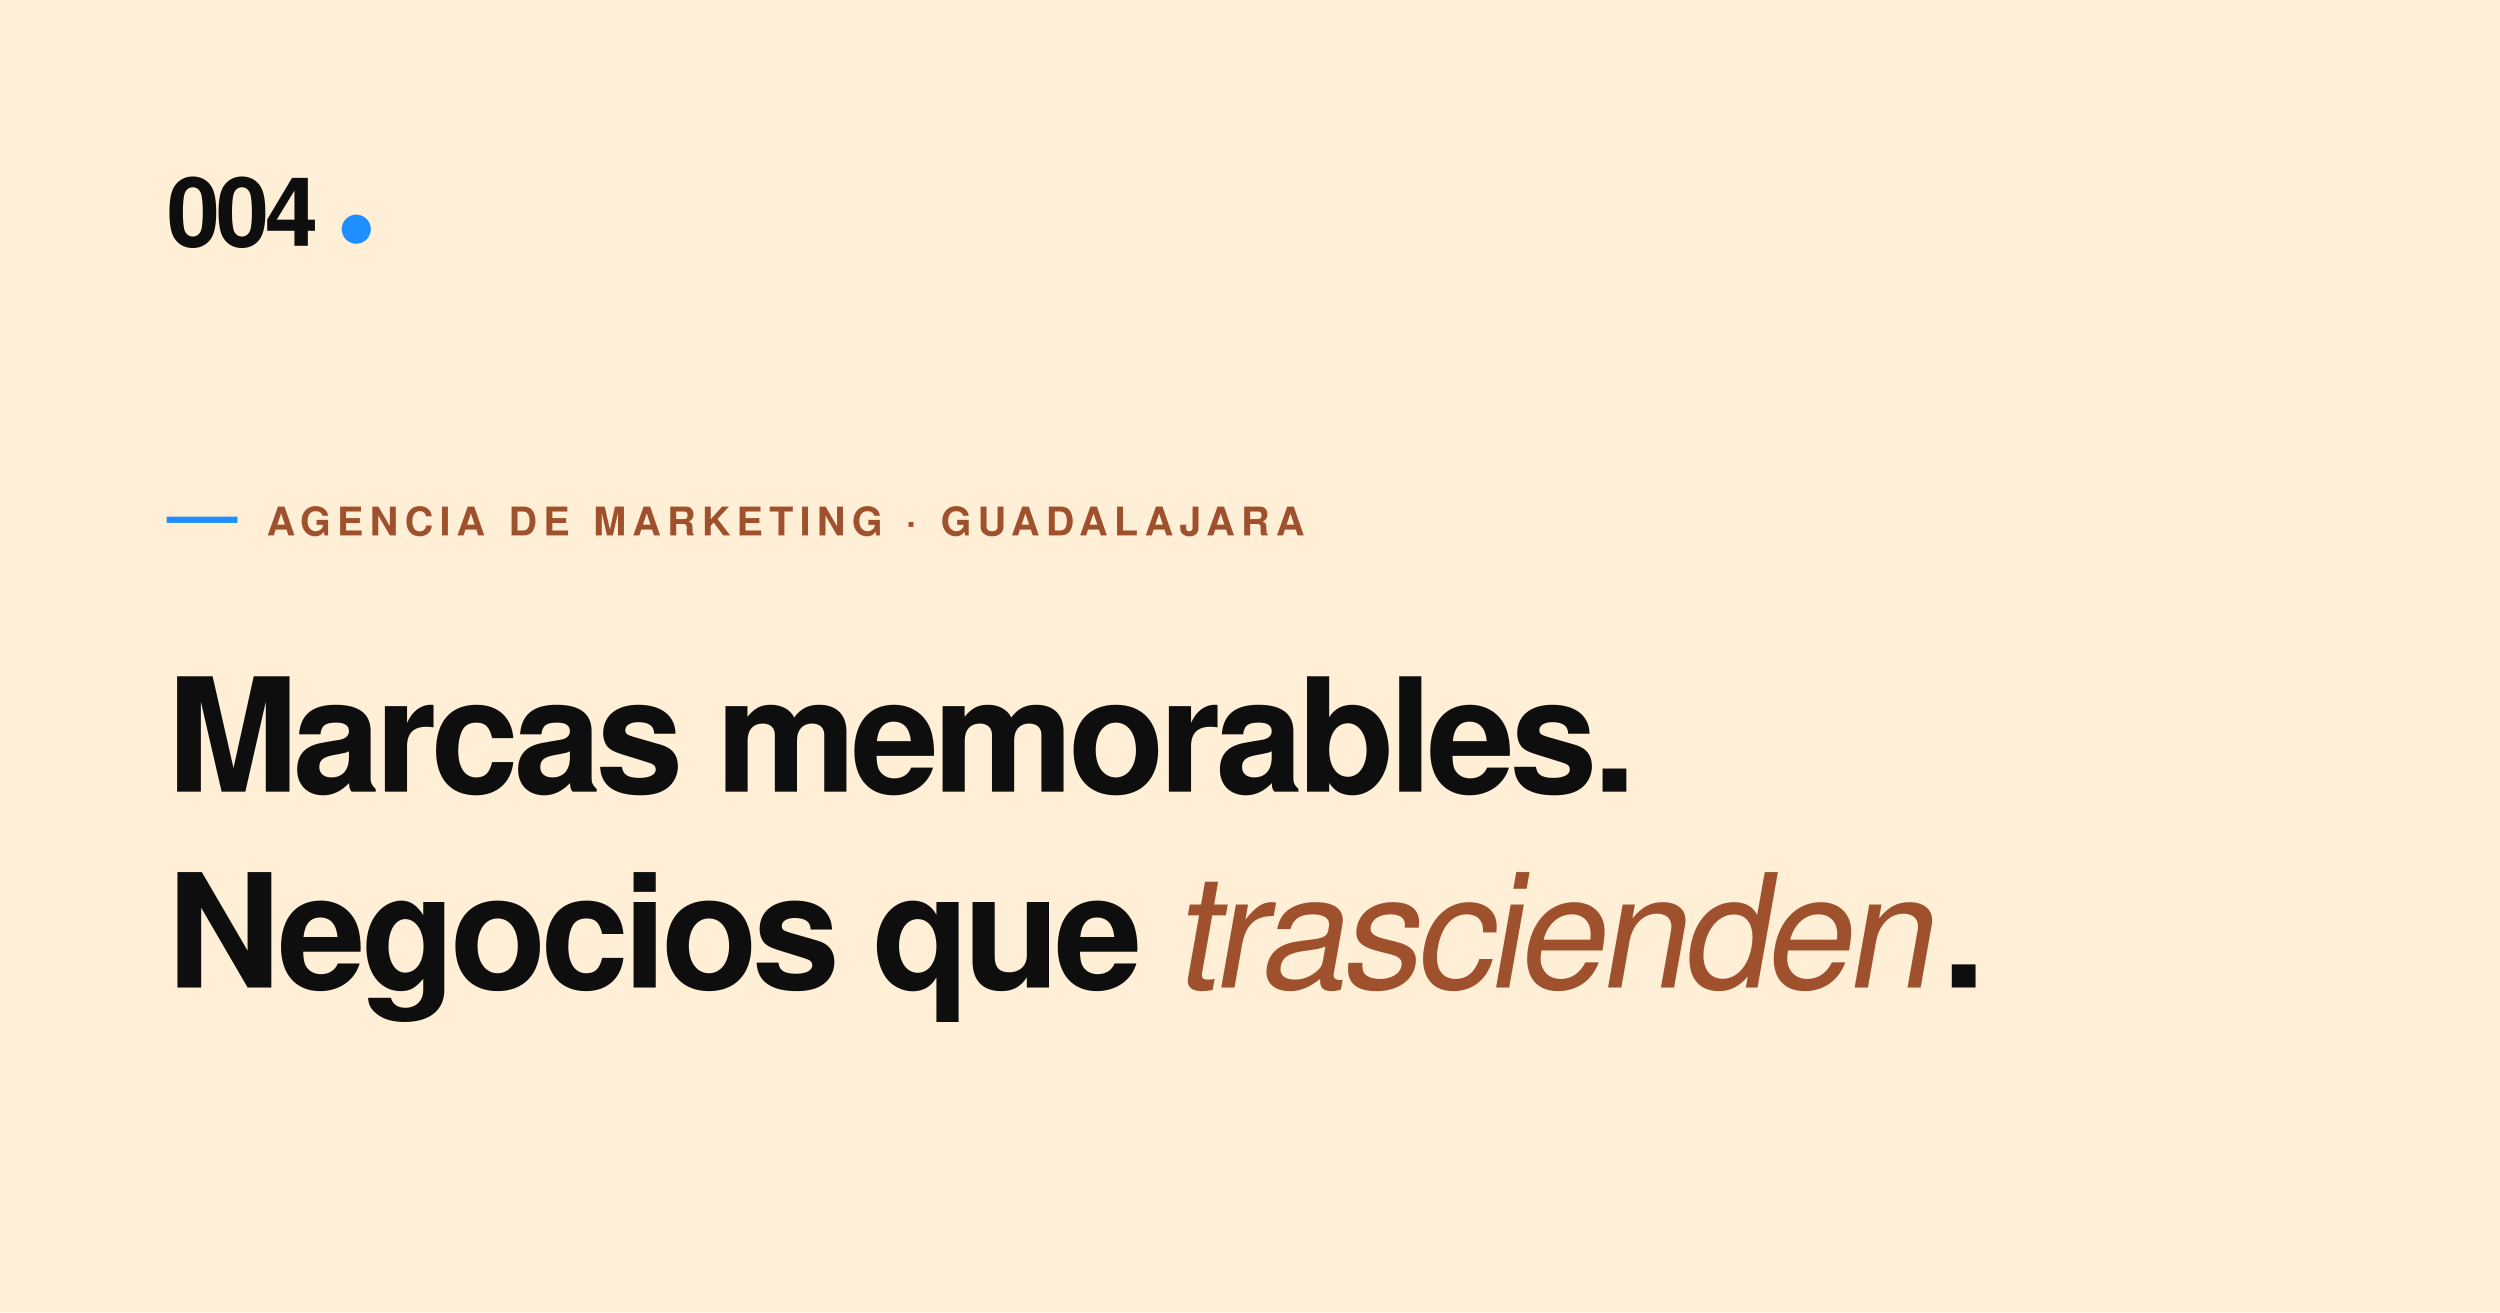
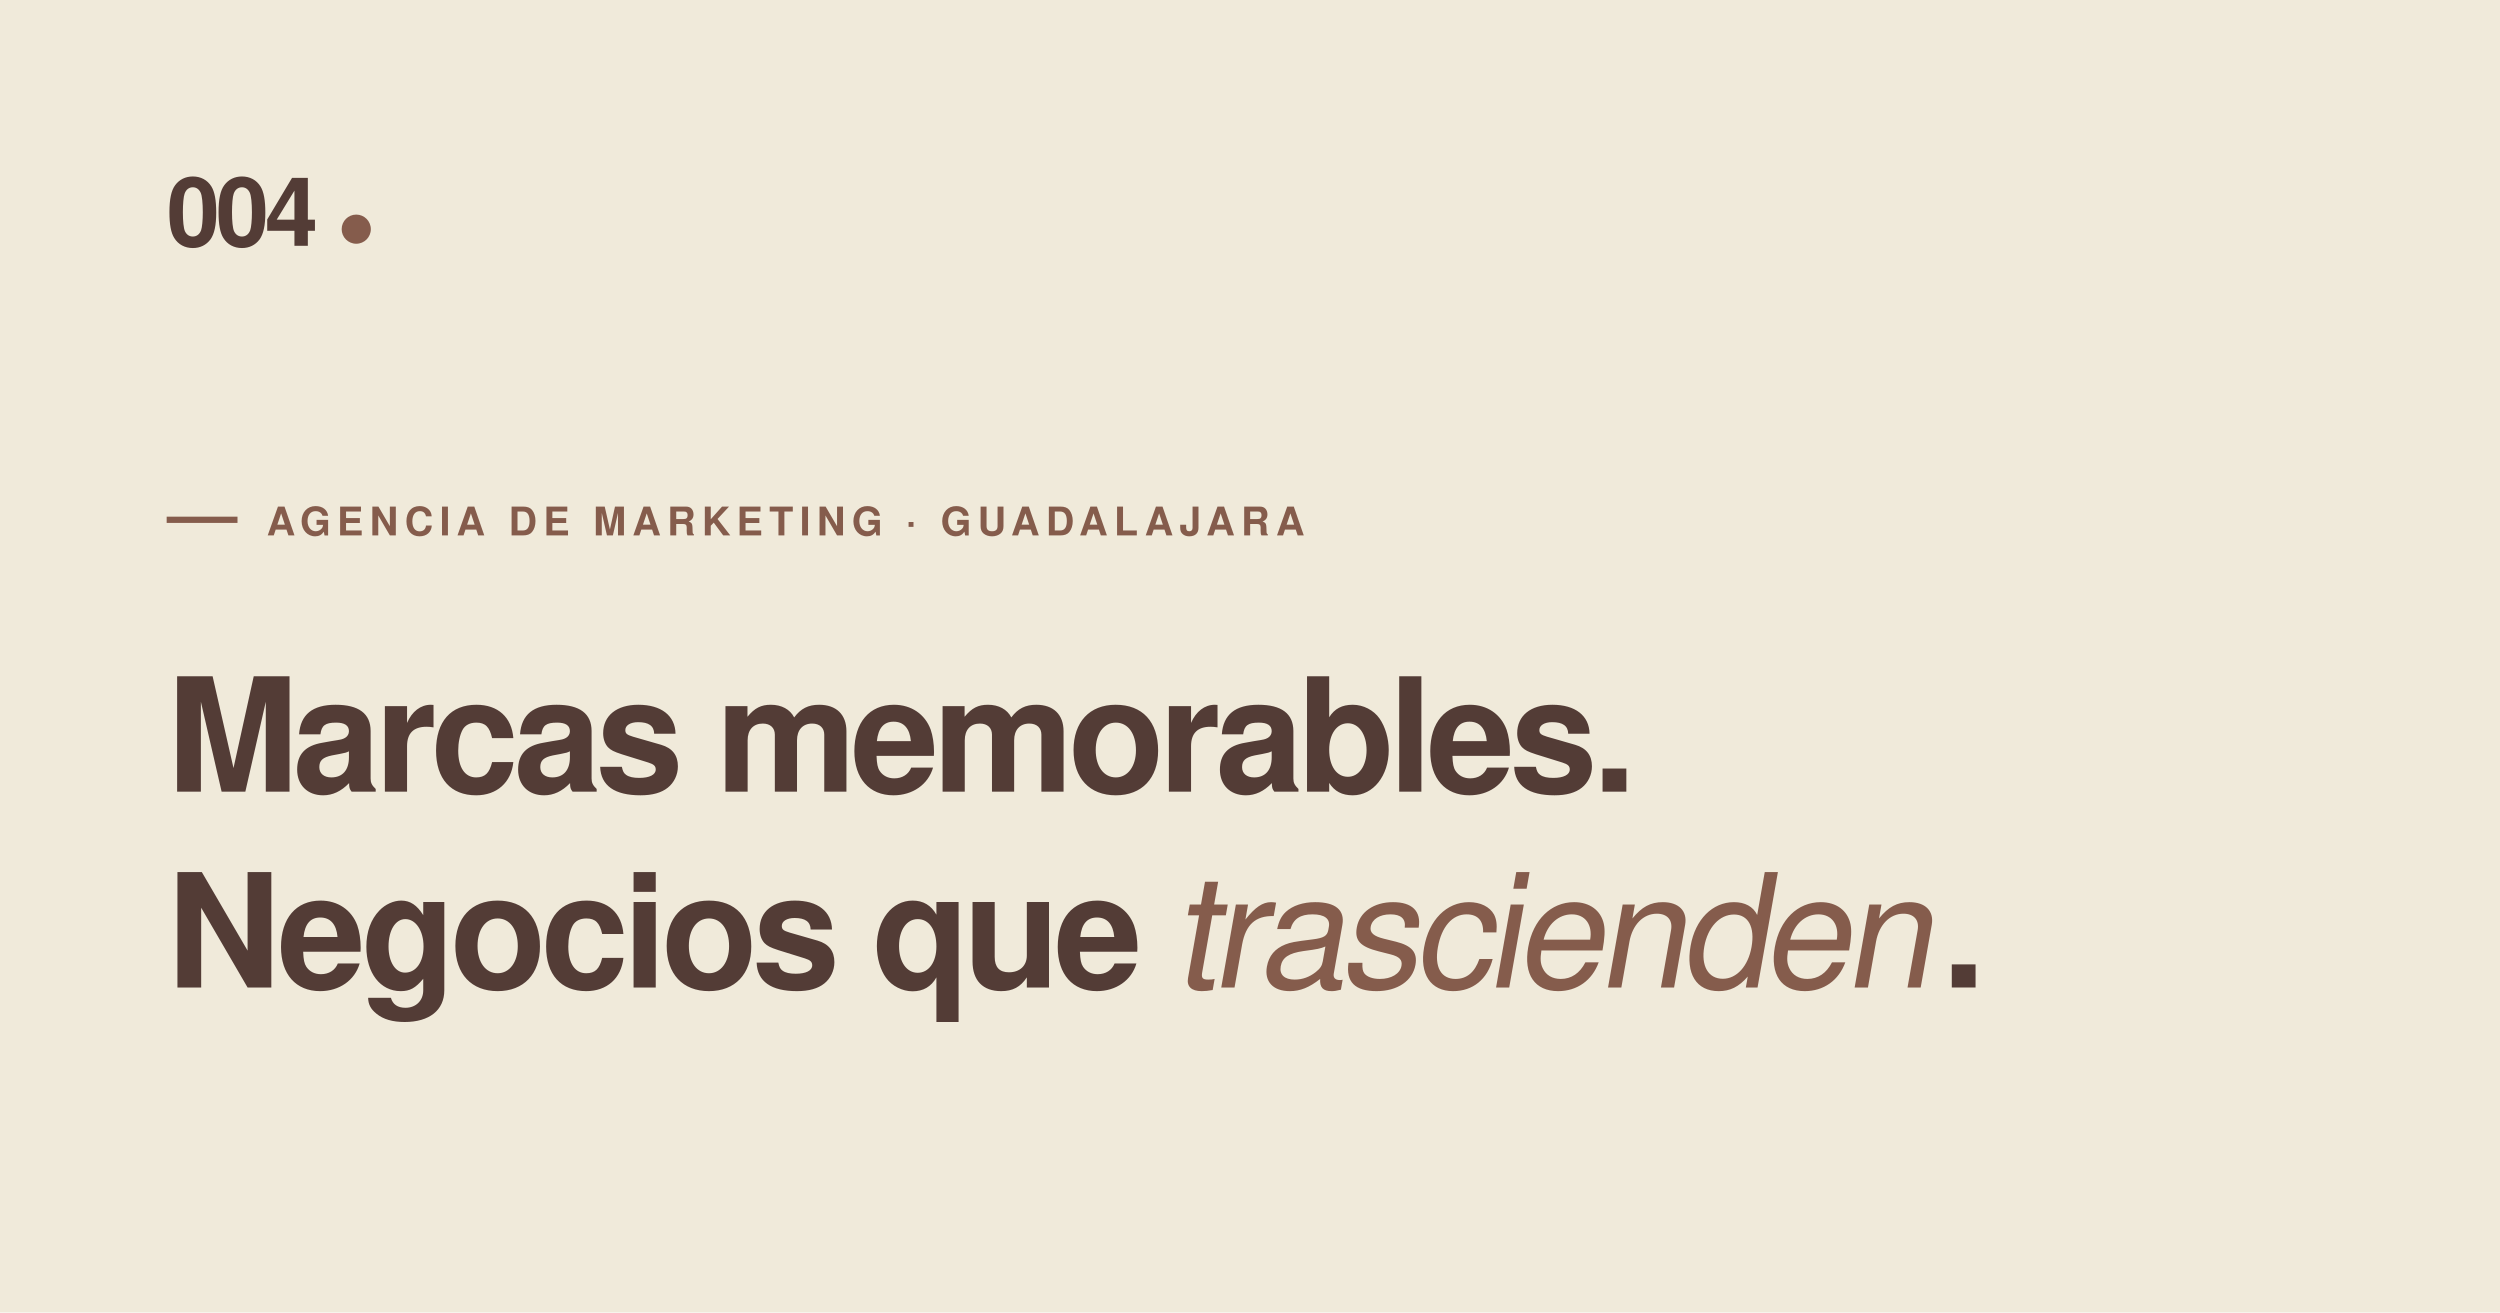
<svg xmlns="http://www.w3.org/2000/svg" width="1200" height="630" viewBox="0 0 1200 630">
-   <rect width="1200" height="630" fill="#FFEFD6" />
-   <text x="80" y="118" font-family="Helvetica" font-size="46" font-weight="700" letter-spacing="-2" fill="#0E0E0E">004</text>
-   <circle cx="171" cy="110" r="7" fill="#1F8FFF" />
-   <rect x="80" y="248" width="34" height="3" fill="#1F8FFF" />
-   <text x="128" y="257" font-family="Helvetica" font-size="19" font-weight="700" letter-spacing="3" fill="#9F512D">AGENCIA DE MARKETING · GUADALAJARA</text>
-   <g font-family="Helvetica" font-size="76" font-weight="700" letter-spacing="-2.8" fill="#0E0E0E">
+   <rect width="1200" height="630" fill="#F0EADA" />
+   <text x="80" y="118" font-family="Helvetica" font-size="46" font-weight="700" letter-spacing="-2" fill="#533C36">004</text>
+   <circle cx="171" cy="110" r="7" fill="#855C4C" />
+   <rect x="80" y="248" width="34" height="3" fill="#855C4C" />
+   <text x="128" y="257" font-family="Helvetica" font-size="19" font-weight="700" letter-spacing="3" fill="#855C4C">AGENCIA DE MARKETING · GUADALAJARA</text>
+   <g font-family="Helvetica" font-size="76" font-weight="700" letter-spacing="-2.8" fill="#533C36">
    <text x="80" y="380">Marcas memorables.</text>
    <text x="80" y="474">Negocios que</text>
-     <text transform="translate(563,474) skewX(-10)" x="0" y="0" font-weight="400" fill="#9F512D">trascienden</text>
+     <text transform="translate(563,474) skewX(-10)" x="0" y="0" font-weight="400" fill="#855C4C">trascienden</text>
    <text x="932" y="474">.</text>
  </g>
</svg>
